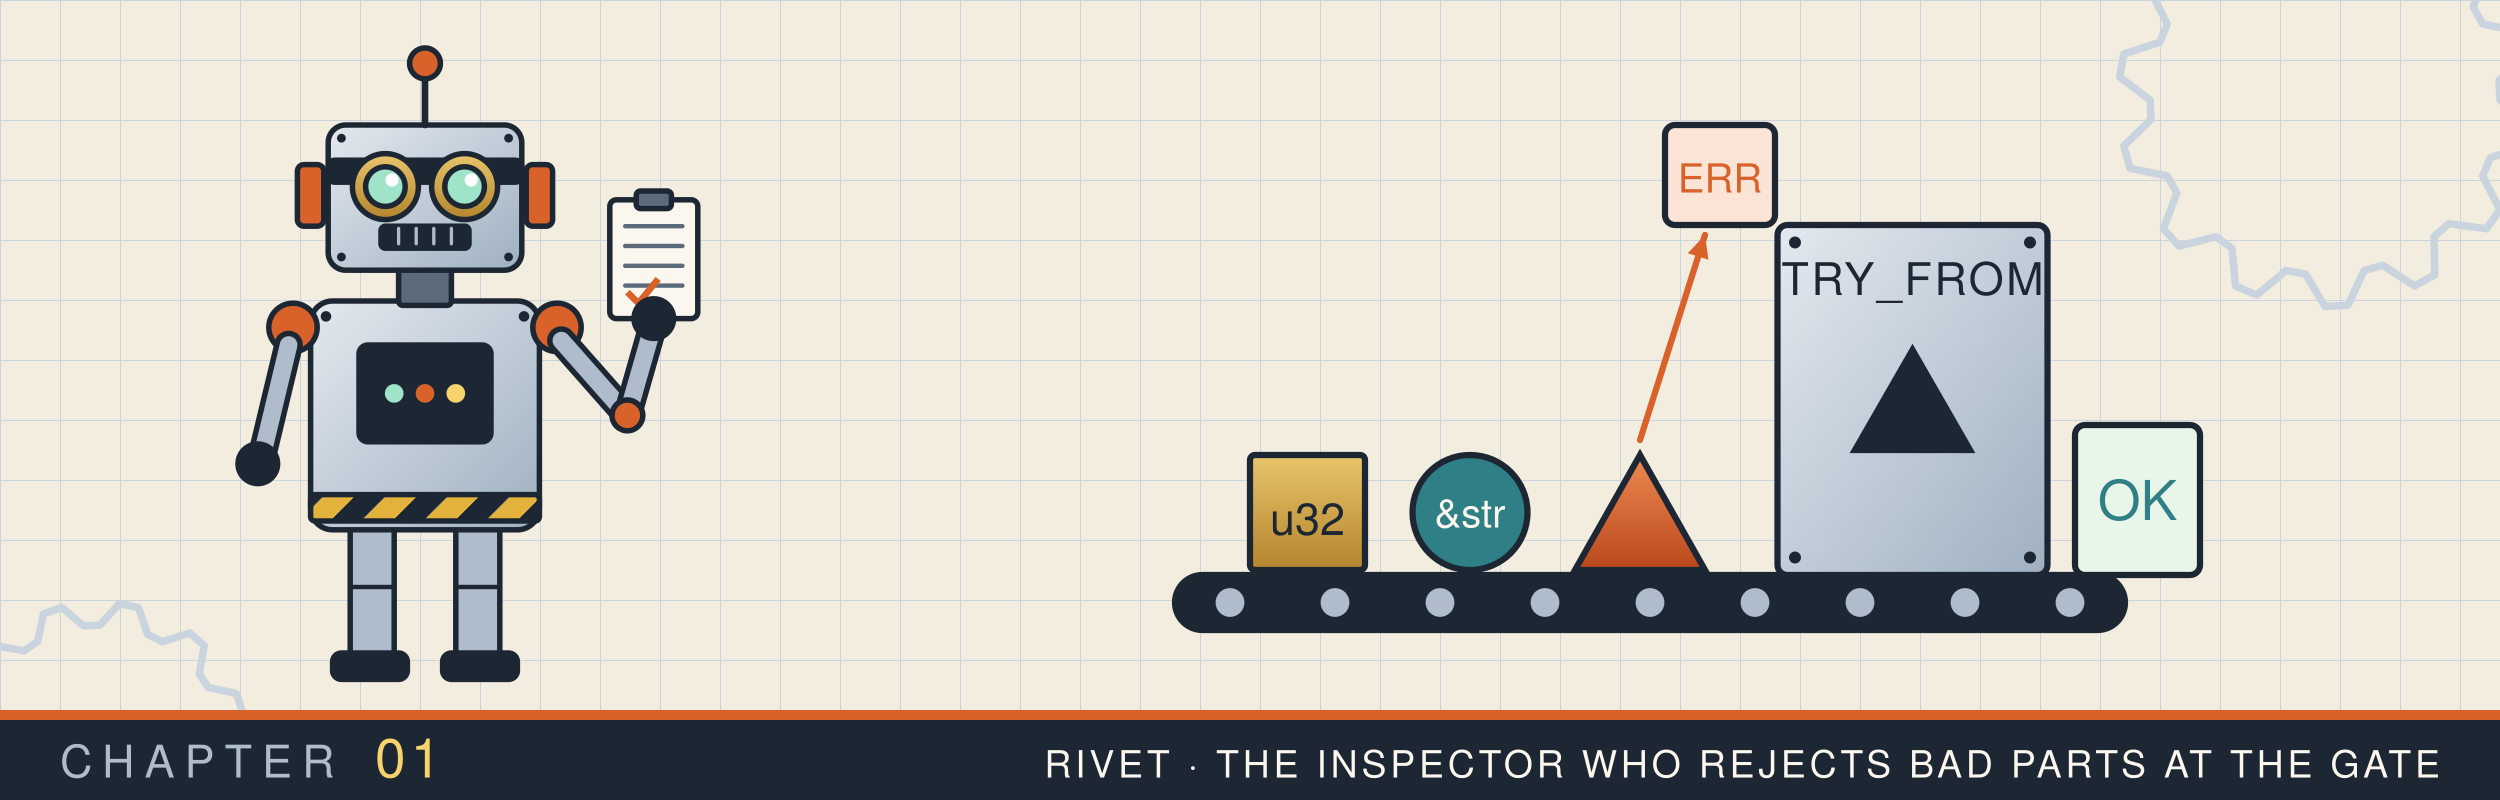
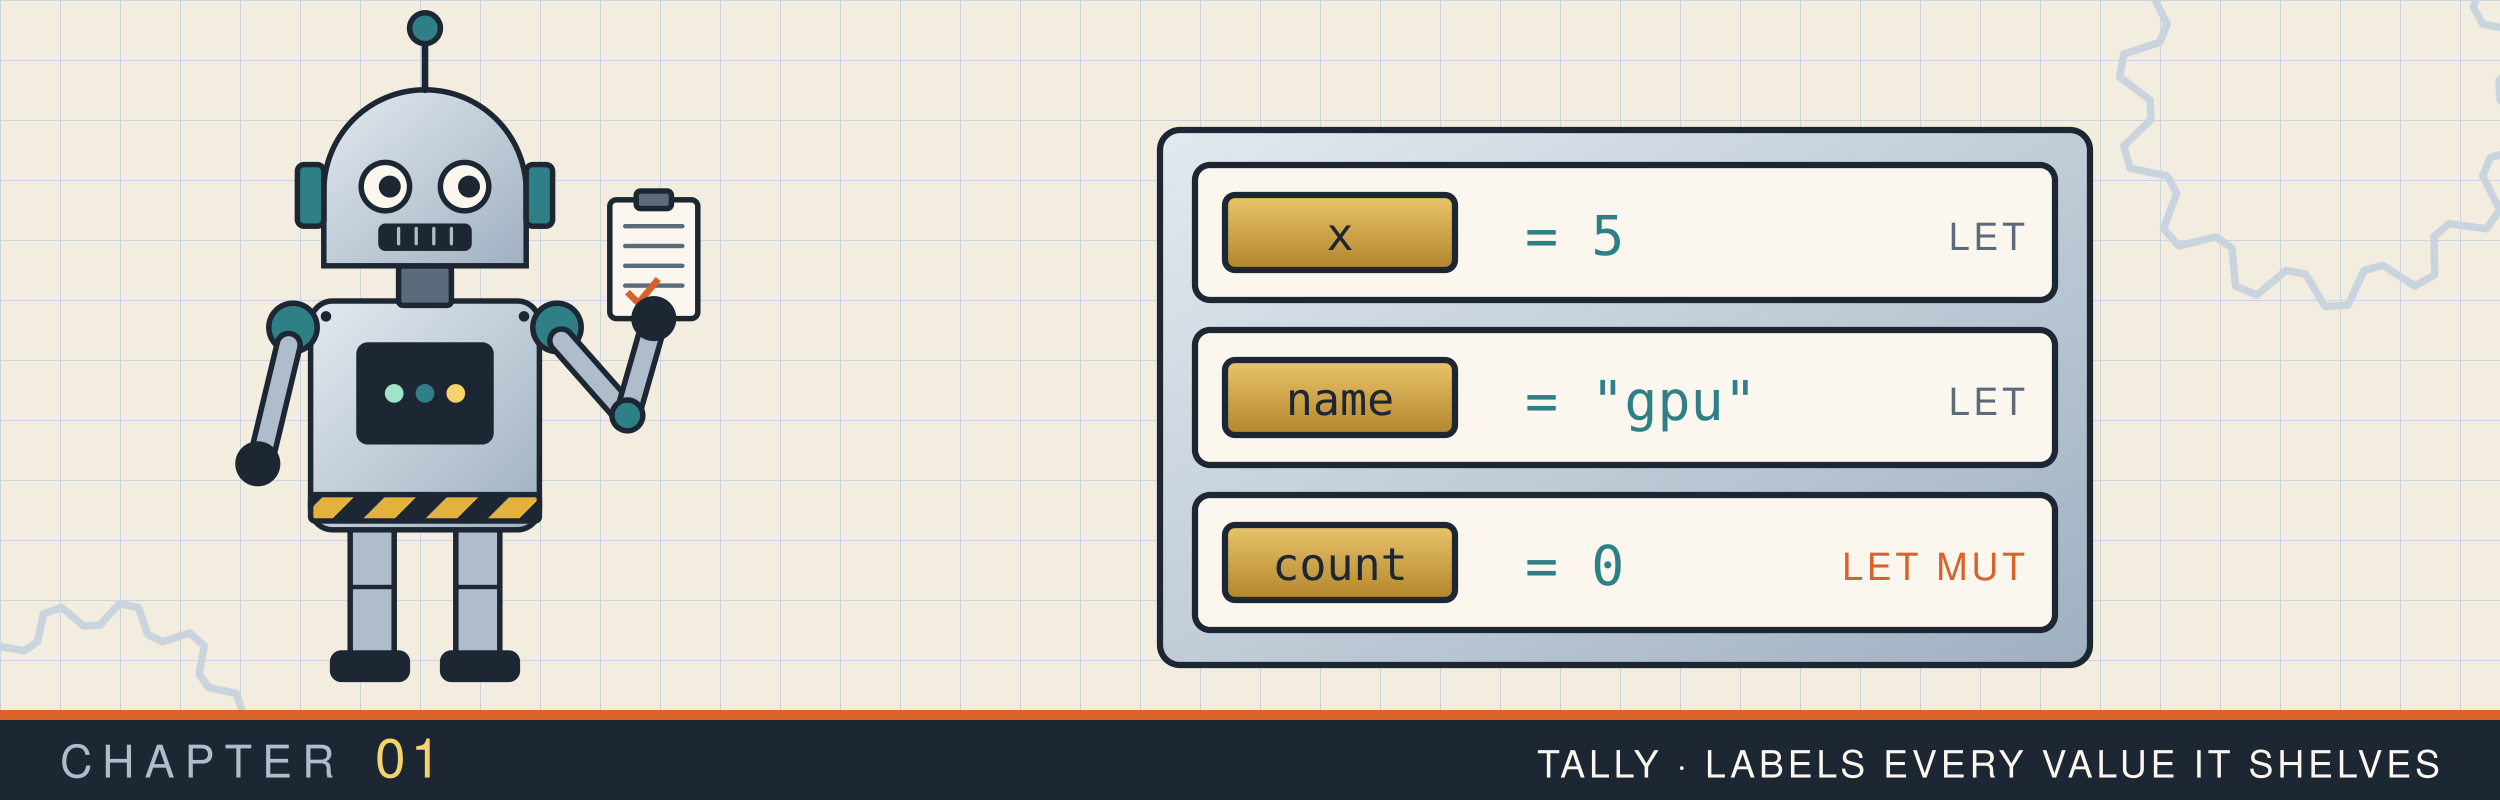
<svg xmlns="http://www.w3.org/2000/svg" viewBox="0 0 1000 320" width="1000" height="320">
  <defs>
    <pattern id="grid" width="24" height="24" patternUnits="userSpaceOnUse">
      <path d="M 24 0 L 0 0 0 24" fill="none" stroke="#c9d4de" stroke-width="0.8" />
    </pattern>
    <pattern id="hatch" width="6" height="6" patternUnits="userSpaceOnUse" patternTransform="rotate(45)">
      <line x1="0" y1="0" x2="0" y2="6" stroke="#1d2733" stroke-width="1.1" opacity="0.55" />
    </pattern>
    <pattern id="hatch-fine" width="4" height="4" patternUnits="userSpaceOnUse" patternTransform="rotate(-35)">
      <line x1="0" y1="0" x2="0" y2="4" stroke="#1d2733" stroke-width="0.7" opacity="0.4" />
    </pattern>
    <pattern id="stripes" width="20" height="20" patternUnits="userSpaceOnUse" patternTransform="rotate(45)">
      <rect width="10" height="20" fill="#1d2733" />
      <rect x="10" width="10" height="20" fill="#e3b23c" />
    </pattern>
    <linearGradient id="steel" x1="0" x2="1" y1="0" y2="1">
      <stop offset="0" stop-color="#e3e9ef" />
      <stop offset="1" stop-color="#9fb0c1" />
    </linearGradient>
    <linearGradient id="brass" x1="0" x2="0" y1="0" y2="1">
      <stop offset="0" stop-color="#e8c56b" />
      <stop offset="1" stop-color="#b3842c" />
    </linearGradient>
    <linearGradient id="copper" x1="0" x2="0" y1="0" y2="1">
      <stop offset="0" stop-color="#ee8a52" />
      <stop offset="1" stop-color="#b9471b" />
    </linearGradient>
  </defs>
  <rect x="0.0" y="0.0" width="1000.0" height="320.0" rx="0" fill="#f3ede0" stroke="none" stroke-width="0" />
  <rect x="0.0" y="0.0" width="1000.0" height="320.0" rx="0" fill="url(#grid)" stroke="none" stroke-width="0" />
  <polygon points="1000.0,40.0 1012.1,49.2 1010.5,58.4 996.1,63.1 993.1,70.4 999.9,83.9 994.6,91.5 979.5,89.5 973.6,94.7 973.9,109.9 965.8,114.4 953.1,106.1 945.6,108.2 939.2,122.1 930.0,122.6 922.2,109.6 914.4,108.2 902.7,118.0 894.2,114.4 892.8,99.3 886.4,94.7 871.6,98.4 865.4,91.5 870.7,77.2 866.9,70.4 852.0,67.3 849.5,58.4 860.4,47.8 860.0,40.0 847.9,30.8 849.5,21.6 863.9,16.9 866.9,9.6 860.1,-3.9 865.4,-11.5 880.5,-9.5 886.4,-14.7 886.1,-29.9 894.2,-34.4 906.9,-26.1 914.4,-28.2 920.8,-42.1 930.0,-42.6 937.8,-29.6 945.6,-28.2 957.3,-38.0 965.8,-34.4 967.2,-19.3 973.6,-14.7 988.4,-18.4 994.6,-11.5 989.3,2.8 993.1,9.6 1008.0,12.7 1010.5,21.6 999.6,32.2" fill="none" stroke="#c9d4de" stroke-width="3" stroke-linejoin="round" />
  <polygon points="90.0,300.0 98.5,307.7 97.0,315.3 86.2,319.1 83.3,325.0 86.8,335.9 81.7,341.7 70.4,339.7 65.0,343.3 62.6,354.5 55.3,357.0 46.5,349.6 40.0,350.0 32.3,358.5 24.7,357.0 20.9,346.2 15.0,343.3 4.1,346.8 -1.7,341.7 0.3,330.4 -3.3,325.0 -14.5,322.6 -17.0,315.3 -9.6,306.5 -10.0,300.0 -18.5,292.3 -17.0,284.7 -6.2,280.9 -3.3,275.0 -6.8,264.1 -1.7,258.3 9.6,260.3 15.0,256.7 17.4,245.5 24.7,243.0 33.5,250.4 40.0,250.0 47.7,241.5 55.3,243.0 59.1,253.8 65.0,256.7 75.9,253.2 81.7,258.3 79.7,269.6 83.3,275.0 94.5,277.4 97.0,284.7 89.6,293.5" fill="none" stroke="#c9d4de" stroke-width="3" stroke-linejoin="round" />
  <rect x="0.0" y="288.0" width="1000.0" height="32.0" rx="0" fill="#1d2733" stroke="none" stroke-width="0" />
  <rect x="0.0" y="284.0" width="1000.0" height="4.0" rx="0" fill="#d9622b" stroke="none" stroke-width="0" />
  <text x="24.0" y="311.0" font-family="DIN Condensed, Avenir Next Condensed, Helvetica Neue, sans-serif" font-size="18" fill="#aebccb" text-anchor="start" font-weight="normal" letter-spacing="4">CHAPTER</text>
-   <text x="976.0" y="311.0" font-family="DIN Condensed, Avenir Next Condensed, Helvetica Neue, sans-serif" font-size="15" fill="#fbf7ee" text-anchor="end" font-weight="normal" letter-spacing="1.5">RIVET · THE INSPECTOR WHO REJECTS BAD PARTS AT THE GATE</text>
+   <text x="976.0" y="311.0" font-family="DIN Condensed, Avenir Next Condensed, Helvetica Neue, sans-serif" font-size="15" fill="#fbf7ee" text-anchor="end" font-weight="normal" letter-spacing="1.5">TALLY · LABELS EVERY VALUE IT SHELVES</text>
  <text x="150.0" y="311.0" font-family="DIN Condensed, Avenir Next Condensed, Helvetica Neue, sans-serif" font-size="22" fill="#f6d36b" text-anchor="start" font-weight="normal" letter-spacing="2">01</text>
  <g transform="translate(170.0 270.0) scale(0.88)">
    <rect x="-34.0" y="-70.0" width="20.0" height="64.0" rx="3" fill="#aebccb" stroke="#1d2733" stroke-width="2.5" />
    <rect x="14.0" y="-70.0" width="20.0" height="64.0" rx="3" fill="#aebccb" stroke="#1d2733" stroke-width="2.5" />
    <rect x="-42.0" y="-10.0" width="34.0" height="12.0" rx="4" fill="#1d2733" stroke="#1d2733" stroke-width="2.5" />
    <rect x="8.0" y="-10.0" width="34.0" height="12.0" rx="4" fill="#1d2733" stroke="#1d2733" stroke-width="2.5" />
    <line x1="-34.0" y1="-40.0" x2="-14.0" y2="-40.0" stroke="#1d2733" stroke-width="2" stroke-linecap="round" />
    <line x1="14.0" y1="-40.0" x2="34.0" y2="-40.0" stroke="#1d2733" stroke-width="2" stroke-linecap="round" />
    <rect x="-52.0" y="-170.0" width="104.0" height="104.0" rx="10" fill="url(#steel)" stroke="#1d2733" stroke-width="2.5" />
    <circle cx="-45.0" cy="-163.0" r="2.4" fill="#1d2733" />
    <circle cx="45.0" cy="-163.0" r="2.4" fill="#1d2733" />
    <circle cx="-45.0" cy="-73.0" r="2.4" fill="#1d2733" />
    <circle cx="45.0" cy="-73.0" r="2.4" fill="#1d2733" />
    <rect x="-30.0" y="-150.0" width="60.0" height="44.0" rx="4" fill="#1d2733" stroke="#1d2733" stroke-width="2.5" />
    <rect x="-52.0" y="-82.0" width="104.0" height="12.0" rx="2" fill="url(#stripes)" stroke="#1d2733" stroke-width="2.5" />
    <circle cx="-14.0" cy="-128.0" r="5.0" fill="#9fe3c8" stroke="#1d2733" stroke-width="1.5" />
-     <circle cx="0.0" cy="-128.0" r="5.0" fill="#d9622b" stroke="#1d2733" stroke-width="1.5" />
+     <circle cx="0.0" cy="-128.0" r="5.0" fill="#2f7f86" stroke="#1d2733" stroke-width="1.5" />
    <circle cx="14.0" cy="-128.0" r="5.0" fill="#f6d36b" stroke="#1d2733" stroke-width="1.5" />
-     <circle cx="-60.0" cy="-158.0" r="11.0" fill="#d9622b" stroke="#1d2733" stroke-width="2.5" />
+     <circle cx="-60.0" cy="-158.0" r="11.0" fill="#2f7f86" stroke="#1d2733" stroke-width="2.5" />
    <line x1="-62.0" y1="-150.0" x2="-74.0" y2="-100.0" stroke="#1d2733" stroke-width="13" stroke-linecap="round" />
    <line x1="-62.0" y1="-150.0" x2="-74.0" y2="-100.0" stroke="#aebccb" stroke-width="8" stroke-linecap="round" />
    <circle cx="-76.0" cy="-96.0" r="9.0" fill="#1d2733" stroke="#1d2733" stroke-width="2.5" />
-     <circle cx="60.0" cy="-158.0" r="11.0" fill="#d9622b" stroke="#1d2733" stroke-width="2.5" />
+     <circle cx="60.0" cy="-158.0" r="11.0" fill="#2f7f86" stroke="#1d2733" stroke-width="2.5" />
    <line x1="62.0" y1="-152.0" x2="92.0" y2="-118.0" stroke="#1d2733" stroke-width="13" stroke-linecap="round" />
    <line x1="62.0" y1="-152.0" x2="92.0" y2="-118.0" stroke="#aebccb" stroke-width="8" stroke-linecap="round" />
    <line x1="92.0" y1="-118.0" x2="104.0" y2="-160.0" stroke="#1d2733" stroke-width="13" stroke-linecap="round" />
    <line x1="92.0" y1="-118.0" x2="104.0" y2="-160.0" stroke="#aebccb" stroke-width="8" stroke-linecap="round" />
-     <circle cx="92.0" cy="-118.0" r="7.0" fill="#d9622b" stroke="#1d2733" stroke-width="2.5" />
+     <circle cx="92.0" cy="-118.0" r="7.0" fill="#2f7f86" stroke="#1d2733" stroke-width="2.5" />
    <rect x="84.0" y="-216.0" width="40.0" height="54.0" rx="3" fill="#fbf7ee" stroke="#1d2733" stroke-width="2.5" />
    <rect x="96.0" y="-220.0" width="16.0" height="8.0" rx="2" fill="#5b6b7c" stroke="#1d2733" stroke-width="2.5" />
    <line x1="91.0" y1="-204.0" x2="117.0" y2="-204.0" stroke="#5b6b7c" stroke-width="2" stroke-linecap="round" />
    <line x1="91.0" y1="-195.0" x2="117.0" y2="-195.0" stroke="#5b6b7c" stroke-width="2" stroke-linecap="round" />
    <line x1="91.0" y1="-186.0" x2="117.0" y2="-186.0" stroke="#5b6b7c" stroke-width="2" stroke-linecap="round" />
    <line x1="91.0" y1="-177.0" x2="117.0" y2="-177.0" stroke="#5b6b7c" stroke-width="2" stroke-linecap="round" />
    <path d="M 92.0 -174.0 l 5 5 l 9 -11" fill="none" stroke="#d9622b" stroke-width="3" />
    <circle cx="104.0" cy="-162.0" r="9.0" fill="#1d2733" stroke="#1d2733" stroke-width="2.5" />
    <rect x="-12.0" y="-186.0" width="24.0" height="18.0" rx="2" fill="#5b6b7c" stroke="#1d2733" stroke-width="2.5" />
-     <rect x="-44.0" y="-250.0" width="88.0" height="66.0" rx="8" fill="url(#steel)" stroke="#1d2733" stroke-width="2.5" />
-     <circle cx="-38.0" cy="-244.0" r="2" fill="#1d2733" />
-     <circle cx="38.0" cy="-244.0" r="2" fill="#1d2733" />
-     <circle cx="-38.0" cy="-190.0" r="2" fill="#1d2733" />
-     <circle cx="38.0" cy="-190.0" r="2" fill="#1d2733" />
-     <rect x="-58.0" y="-232.0" width="12.0" height="28.0" rx="3" fill="#d9622b" stroke="#1d2733" stroke-width="2.5" />
-     <rect x="46.0" y="-232.0" width="12.0" height="28.0" rx="3" fill="#d9622b" stroke="#1d2733" stroke-width="2.5" />
-     <rect x="-44.0" y="-234.0" width="88.0" height="10.0" rx="3" fill="#1d2733" stroke="#1d2733" stroke-width="2.5" />
-     <circle cx="-18.0" cy="-222.0" r="15.0" fill="url(#brass)" stroke="#1d2733" stroke-width="2.5" />
-     <circle cx="18.0" cy="-222.0" r="15.0" fill="url(#brass)" stroke="#1d2733" stroke-width="2.5" />
-     <circle cx="-18.0" cy="-222.0" r="9.0" fill="#9fe3c8" stroke="#1d2733" stroke-width="2.5" />
-     <circle cx="18.0" cy="-222.0" r="9.0" fill="#9fe3c8" stroke="#1d2733" stroke-width="2.5" />
-     <circle cx="-15.0" cy="-225.0" r="3.0" fill="#ffffff" stroke="none" stroke-width="0" />
-     <circle cx="21.0" cy="-225.0" r="3.0" fill="#ffffff" stroke="none" stroke-width="0" />
+     <path d="M -46 -186 v -34 a 46 46 0 0 1 92 0 v 34 z" fill="url(#steel)" stroke="#1d2733" stroke-width="2.5" />
+     <rect x="-58.0" y="-232.0" width="12.0" height="28.0" rx="3" fill="#2f7f86" stroke="#1d2733" stroke-width="2.5" />
+     <rect x="46.0" y="-232.0" width="12.0" height="28.0" rx="3" fill="#2f7f86" stroke="#1d2733" stroke-width="2.5" />
+     <circle cx="-18.0" cy="-222.0" r="11.0" fill="#fbf7ee" stroke="#1d2733" stroke-width="2.5" />
+     <circle cx="18.0" cy="-222.0" r="11.0" fill="#fbf7ee" stroke="#1d2733" stroke-width="2.5" />
+     <circle cx="-16.0" cy="-222.0" r="5.0" fill="#1d2733" stroke="none" stroke-width="0" />
+     <circle cx="20.0" cy="-222.0" r="5.0" fill="#1d2733" stroke="none" stroke-width="0" />
    <rect x="-20.0" y="-204.0" width="40.0" height="10.0" rx="2" fill="#1d2733" stroke="#1d2733" stroke-width="2.5" />
    <line x1="-12.0" y1="-203.0" x2="-12.0" y2="-196.0" stroke="#aebccb" stroke-width="1.5" stroke-linecap="round" />
    <line x1="-4.0" y1="-203.0" x2="-4.0" y2="-196.0" stroke="#aebccb" stroke-width="1.5" stroke-linecap="round" />
    <line x1="4.0" y1="-203.0" x2="4.0" y2="-196.0" stroke="#aebccb" stroke-width="1.5" stroke-linecap="round" />
    <line x1="12.0" y1="-203.0" x2="12.0" y2="-196.0" stroke="#aebccb" stroke-width="1.5" stroke-linecap="round" />
-     <line x1="0.0" y1="-250.0" x2="0.0" y2="-274.0" stroke="#1d2733" stroke-width="3" stroke-linecap="round" />
-     <circle cx="0.0" cy="-278.0" r="7.0" fill="#d9622b" stroke="#1d2733" stroke-width="2.5" />
+     <line x1="0.0" y1="-266.0" x2="0.0" y2="-290.0" stroke="#1d2733" stroke-width="3" stroke-linecap="round" />
+     <circle cx="0.0" cy="-294.0" r="7.0" fill="#2f7f86" stroke="#1d2733" stroke-width="2.5" />
  </g>
-   <rect x="470.0" y="230.0" width="380.0" height="22.0" rx="11" fill="#1d2733" stroke="#1d2733" stroke-width="2.5" />
-   <circle cx="492.0" cy="241.0" r="7.0" fill="#aebccb" stroke="#1d2733" stroke-width="2.5" />
-   <circle cx="534.0" cy="241.0" r="7.0" fill="#aebccb" stroke="#1d2733" stroke-width="2.5" />
-   <circle cx="576.0" cy="241.0" r="7.0" fill="#aebccb" stroke="#1d2733" stroke-width="2.5" />
-   <circle cx="618.0" cy="241.0" r="7.0" fill="#aebccb" stroke="#1d2733" stroke-width="2.5" />
-   <circle cx="660.0" cy="241.0" r="7.0" fill="#aebccb" stroke="#1d2733" stroke-width="2.5" />
-   <circle cx="702.0" cy="241.0" r="7.0" fill="#aebccb" stroke="#1d2733" stroke-width="2.5" />
-   <circle cx="744.0" cy="241.0" r="7.0" fill="#aebccb" stroke="#1d2733" stroke-width="2.5" />
-   <circle cx="786.0" cy="241.0" r="7.0" fill="#aebccb" stroke="#1d2733" stroke-width="2.5" />
-   <circle cx="828.0" cy="241.0" r="7.0" fill="#aebccb" stroke="#1d2733" stroke-width="2.5" />
-   <rect x="711.0" y="90.0" width="108.0" height="140.0" rx="4" fill="url(#steel)" stroke="#1d2733" stroke-width="2.5" />
-   <circle cx="718.0" cy="97.0" r="2.4" fill="#1d2733" />
-   <circle cx="812.0" cy="97.0" r="2.4" fill="#1d2733" />
-   <circle cx="718.0" cy="223.0" r="2.4" fill="#1d2733" />
-   <circle cx="812.0" cy="223.0" r="2.4" fill="#1d2733" />
-   <polygon points="742.0,180.0 788.0,180.0 765.0,140.0" fill="#1d2733" stroke="#1d2733" stroke-width="2.5" />
-   <text x="765.0" y="118.0" font-family="DIN Condensed, Avenir Next Condensed, Helvetica Neue, sans-serif" font-size="18" fill="#1d2733" text-anchor="middle" font-weight="normal" letter-spacing="1">TRY_FROM</text>
-   <polygon points="630.0,228.0 682.0,228.0 656.0,182.0" fill="url(#copper)" stroke="#1d2733" stroke-width="2.5" />
-   <rect x="500.0" y="182.0" width="46.0" height="46.0" rx="2" fill="url(#brass)" stroke="#1d2733" stroke-width="2.5" />
-   <circle cx="588.0" cy="205.0" r="23.0" fill="#2f7f86" stroke="#1d2733" stroke-width="2.5" />
-   <text x="523.0" y="214.0" font-family="DIN Condensed, Avenir Next Condensed, Helvetica Neue, sans-serif" font-size="18" fill="#1d2733" text-anchor="middle" font-weight="normal" letter-spacing="0">u32</text>
-   <text x="588.0" y="211.0" font-family="DIN Condensed, Avenir Next Condensed, Helvetica Neue, sans-serif" font-size="16" fill="#fbf7ee" text-anchor="middle" font-weight="normal" letter-spacing="0">&amp;str</text>
-   <rect x="830.0" y="170.0" width="50.0" height="60.0" rx="4" fill="#e8f5e9" stroke="#1d2733" stroke-width="2.5" />
-   <text x="855.0" y="208.0" font-family="DIN Condensed, Avenir Next Condensed, Helvetica Neue, sans-serif" font-size="22" fill="#2f7f86" text-anchor="middle" font-weight="normal" letter-spacing="0">OK</text>
-   <rect x="666.0" y="50.0" width="44.0" height="40.0" rx="4" fill="#fbe3d6" stroke="#1d2733" stroke-width="2.5" />
-   <text x="688.0" y="77.0" font-family="DIN Condensed, Avenir Next Condensed, Helvetica Neue, sans-serif" font-size="16" fill="#d9622b" text-anchor="middle" font-weight="normal" letter-spacing="0">ERR</text>
-   <line x1="656.0" y1="176.0" x2="682.0" y2="94.0" stroke="#d9622b" stroke-width="2.5" stroke-linecap="round" />
-   <polygon points="682.0,94.0 683.4,103.9 675.1,101.3" fill="#d9622b" />
+   <rect x="464.0" y="52.0" width="372.0" height="214.0" rx="8" fill="url(#steel)" stroke="#1d2733" stroke-width="2.5" />
+   <rect x="478.0" y="66.0" width="344.0" height="54.0" rx="6" fill="#fbf7ee" stroke="#1d2733" stroke-width="2.5" />
+   <rect x="490.0" y="78.0" width="92.0" height="30.0" rx="4" fill="url(#brass)" stroke="#1d2733" stroke-width="2.5" />
+   <text x="536.0" y="100.0" font-family="Menlo, monospace" font-size="18" fill="#1d2733" text-anchor="middle" font-weight="normal" letter-spacing="0">x</text>
+   <text x="610.0" y="102.0" font-family="Menlo, monospace" font-size="22" fill="#2f7f86" text-anchor="start" font-weight="normal" letter-spacing="0">= 5</text>
+   <text x="810.0" y="100.0" font-family="DIN Condensed, Avenir Next Condensed, Helvetica Neue, sans-serif" font-size="15" fill="#5b6b7c" text-anchor="end" font-weight="normal" letter-spacing="1.5">LET</text>
+   <rect x="478.0" y="132.0" width="344.0" height="54.0" rx="6" fill="#fbf7ee" stroke="#1d2733" stroke-width="2.5" />
+   <rect x="490.0" y="144.0" width="92.0" height="30.0" rx="4" fill="url(#brass)" stroke="#1d2733" stroke-width="2.5" />
+   <text x="536.0" y="166.0" font-family="Menlo, monospace" font-size="18" fill="#1d2733" text-anchor="middle" font-weight="normal" letter-spacing="0">name</text>
+   <text x="610.0" y="168.0" font-family="Menlo, monospace" font-size="22" fill="#2f7f86" text-anchor="start" font-weight="normal" letter-spacing="0">= "gpu"</text>
+   <text x="810.0" y="166.0" font-family="DIN Condensed, Avenir Next Condensed, Helvetica Neue, sans-serif" font-size="15" fill="#5b6b7c" text-anchor="end" font-weight="normal" letter-spacing="1.5">LET</text>
+   <rect x="478.0" y="198.0" width="344.0" height="54.0" rx="6" fill="#fbf7ee" stroke="#1d2733" stroke-width="2.5" />
+   <rect x="490.0" y="210.0" width="92.0" height="30.0" rx="4" fill="url(#brass)" stroke="#1d2733" stroke-width="2.5" />
+   <text x="536.0" y="232.0" font-family="Menlo, monospace" font-size="18" fill="#1d2733" text-anchor="middle" font-weight="normal" letter-spacing="0">count</text>
+   <text x="610.0" y="234.0" font-family="Menlo, monospace" font-size="22" fill="#2f7f86" text-anchor="start" font-weight="normal" letter-spacing="0">= 0</text>
+   <text x="810.0" y="232.0" font-family="DIN Condensed, Avenir Next Condensed, Helvetica Neue, sans-serif" font-size="15" fill="#d9622b" text-anchor="end" font-weight="normal" letter-spacing="1.5">LET MUT</text>
</svg>
